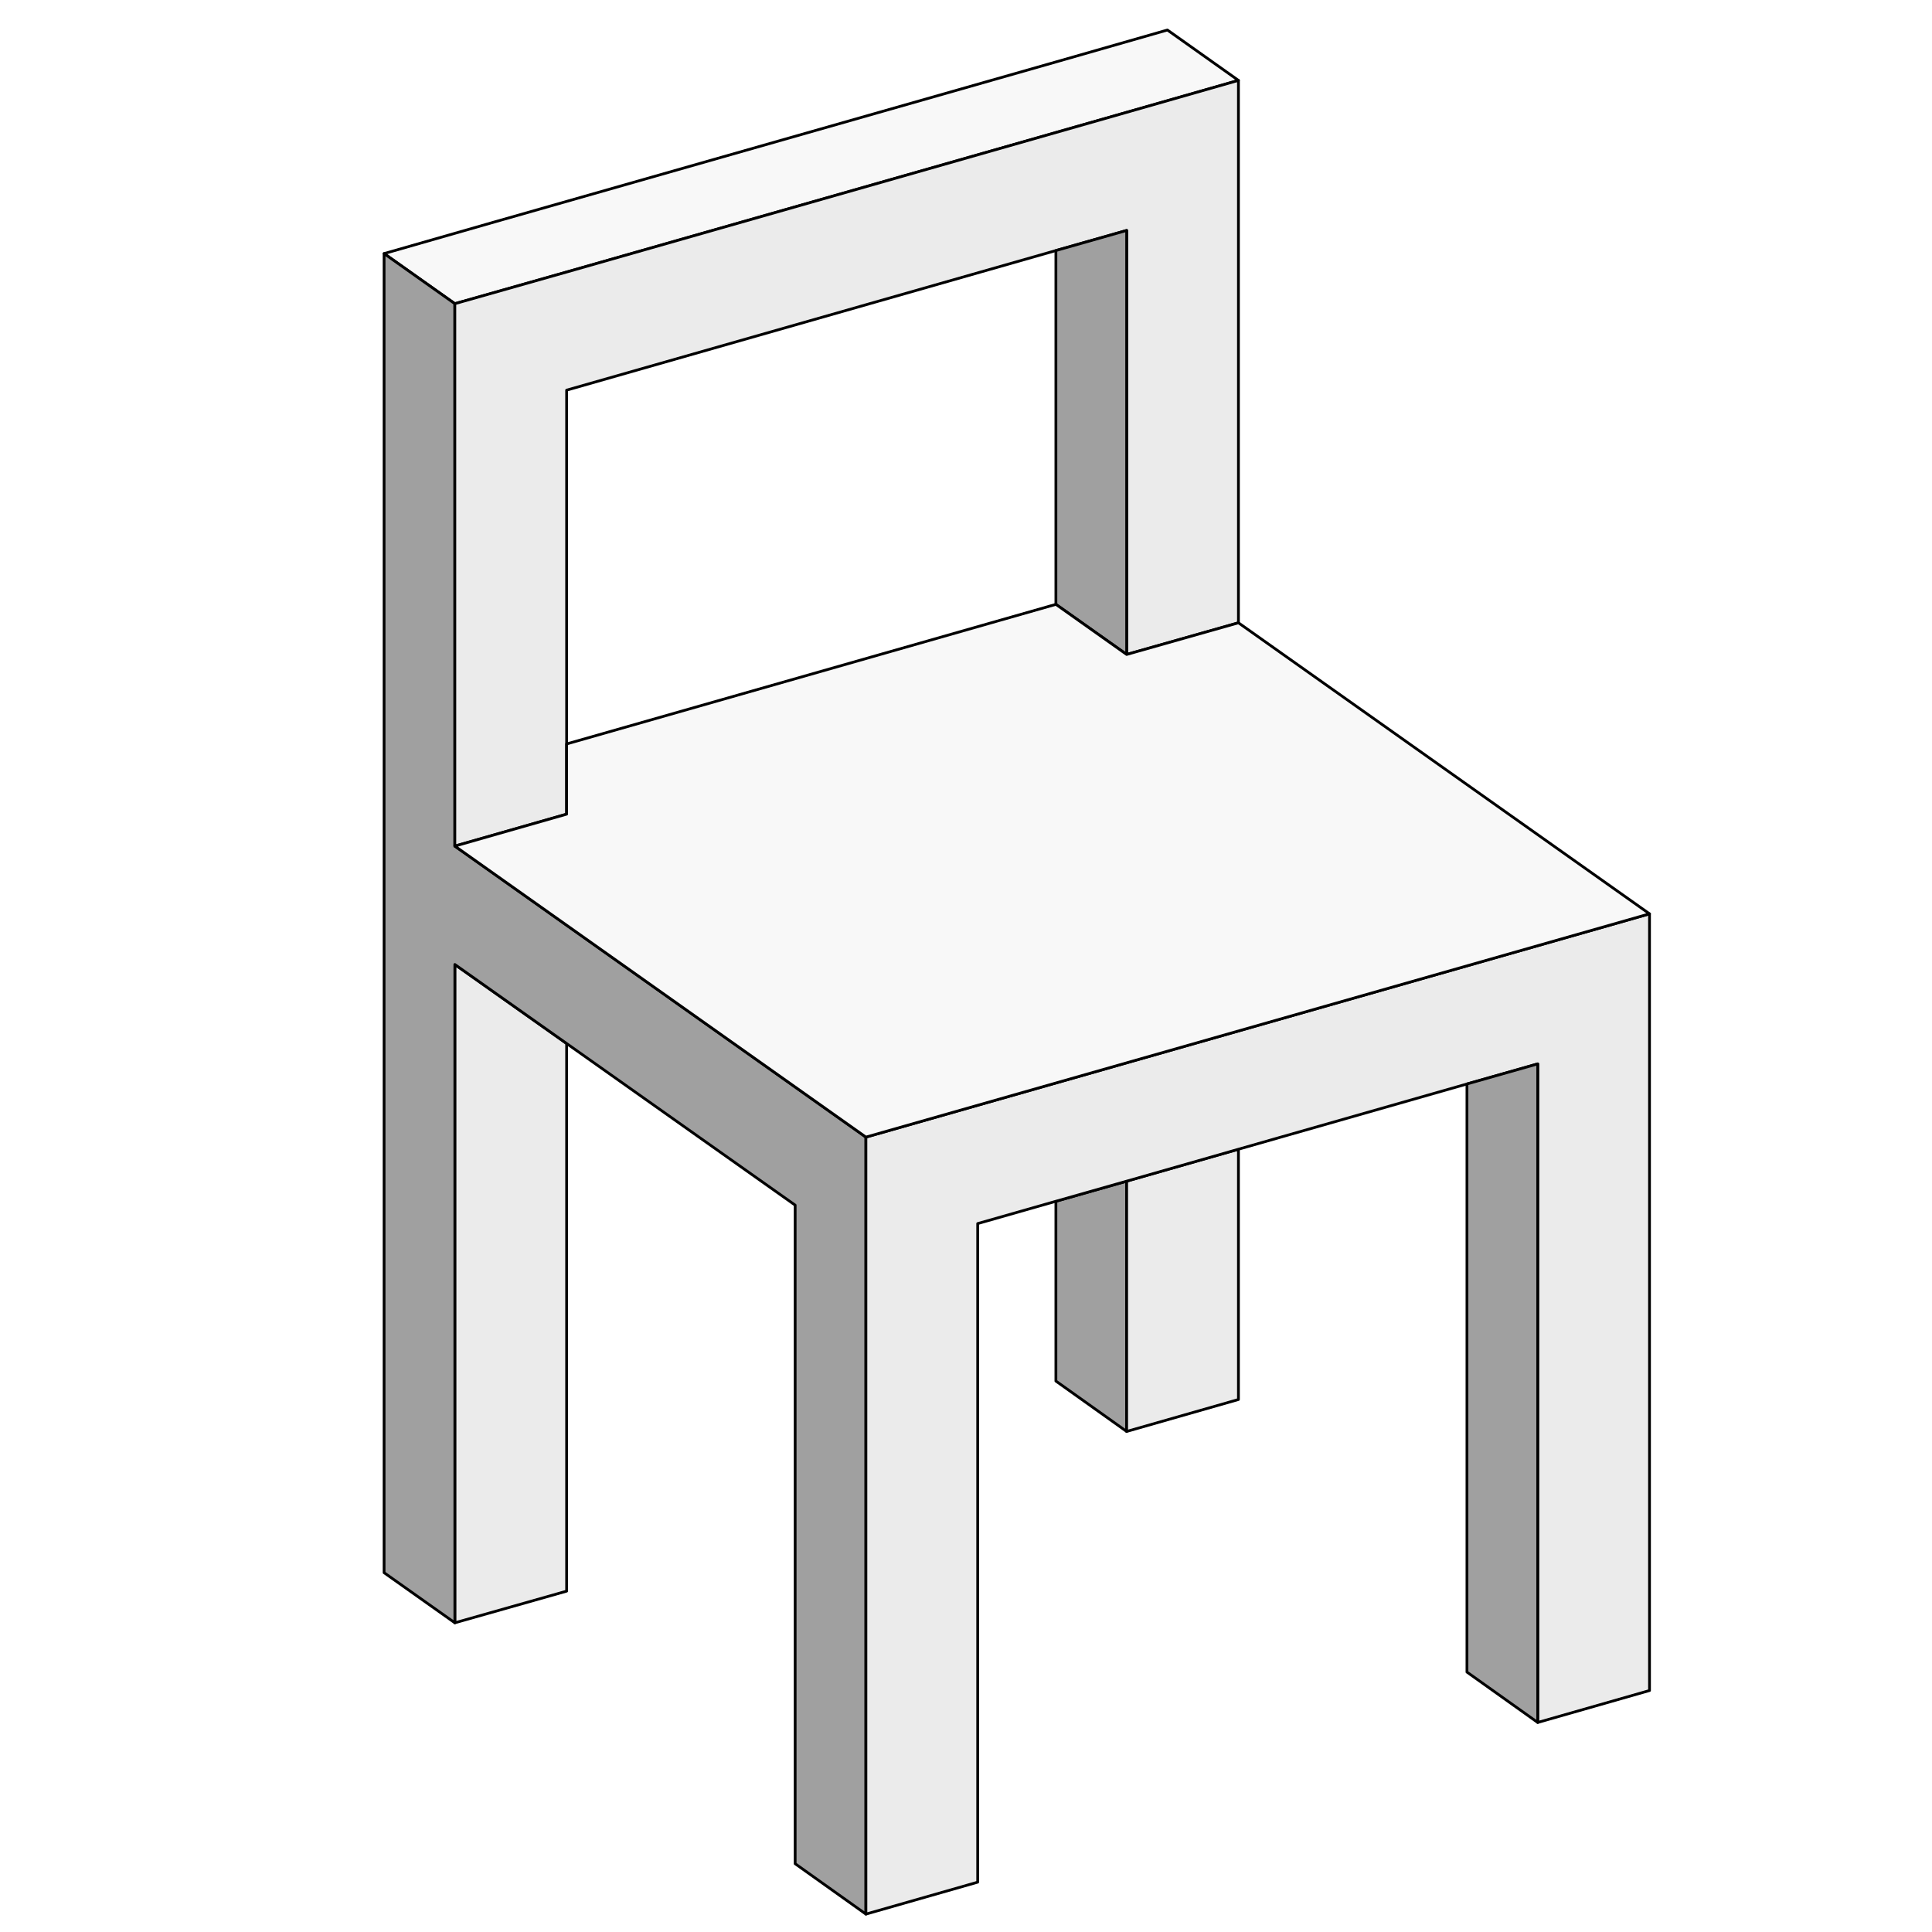
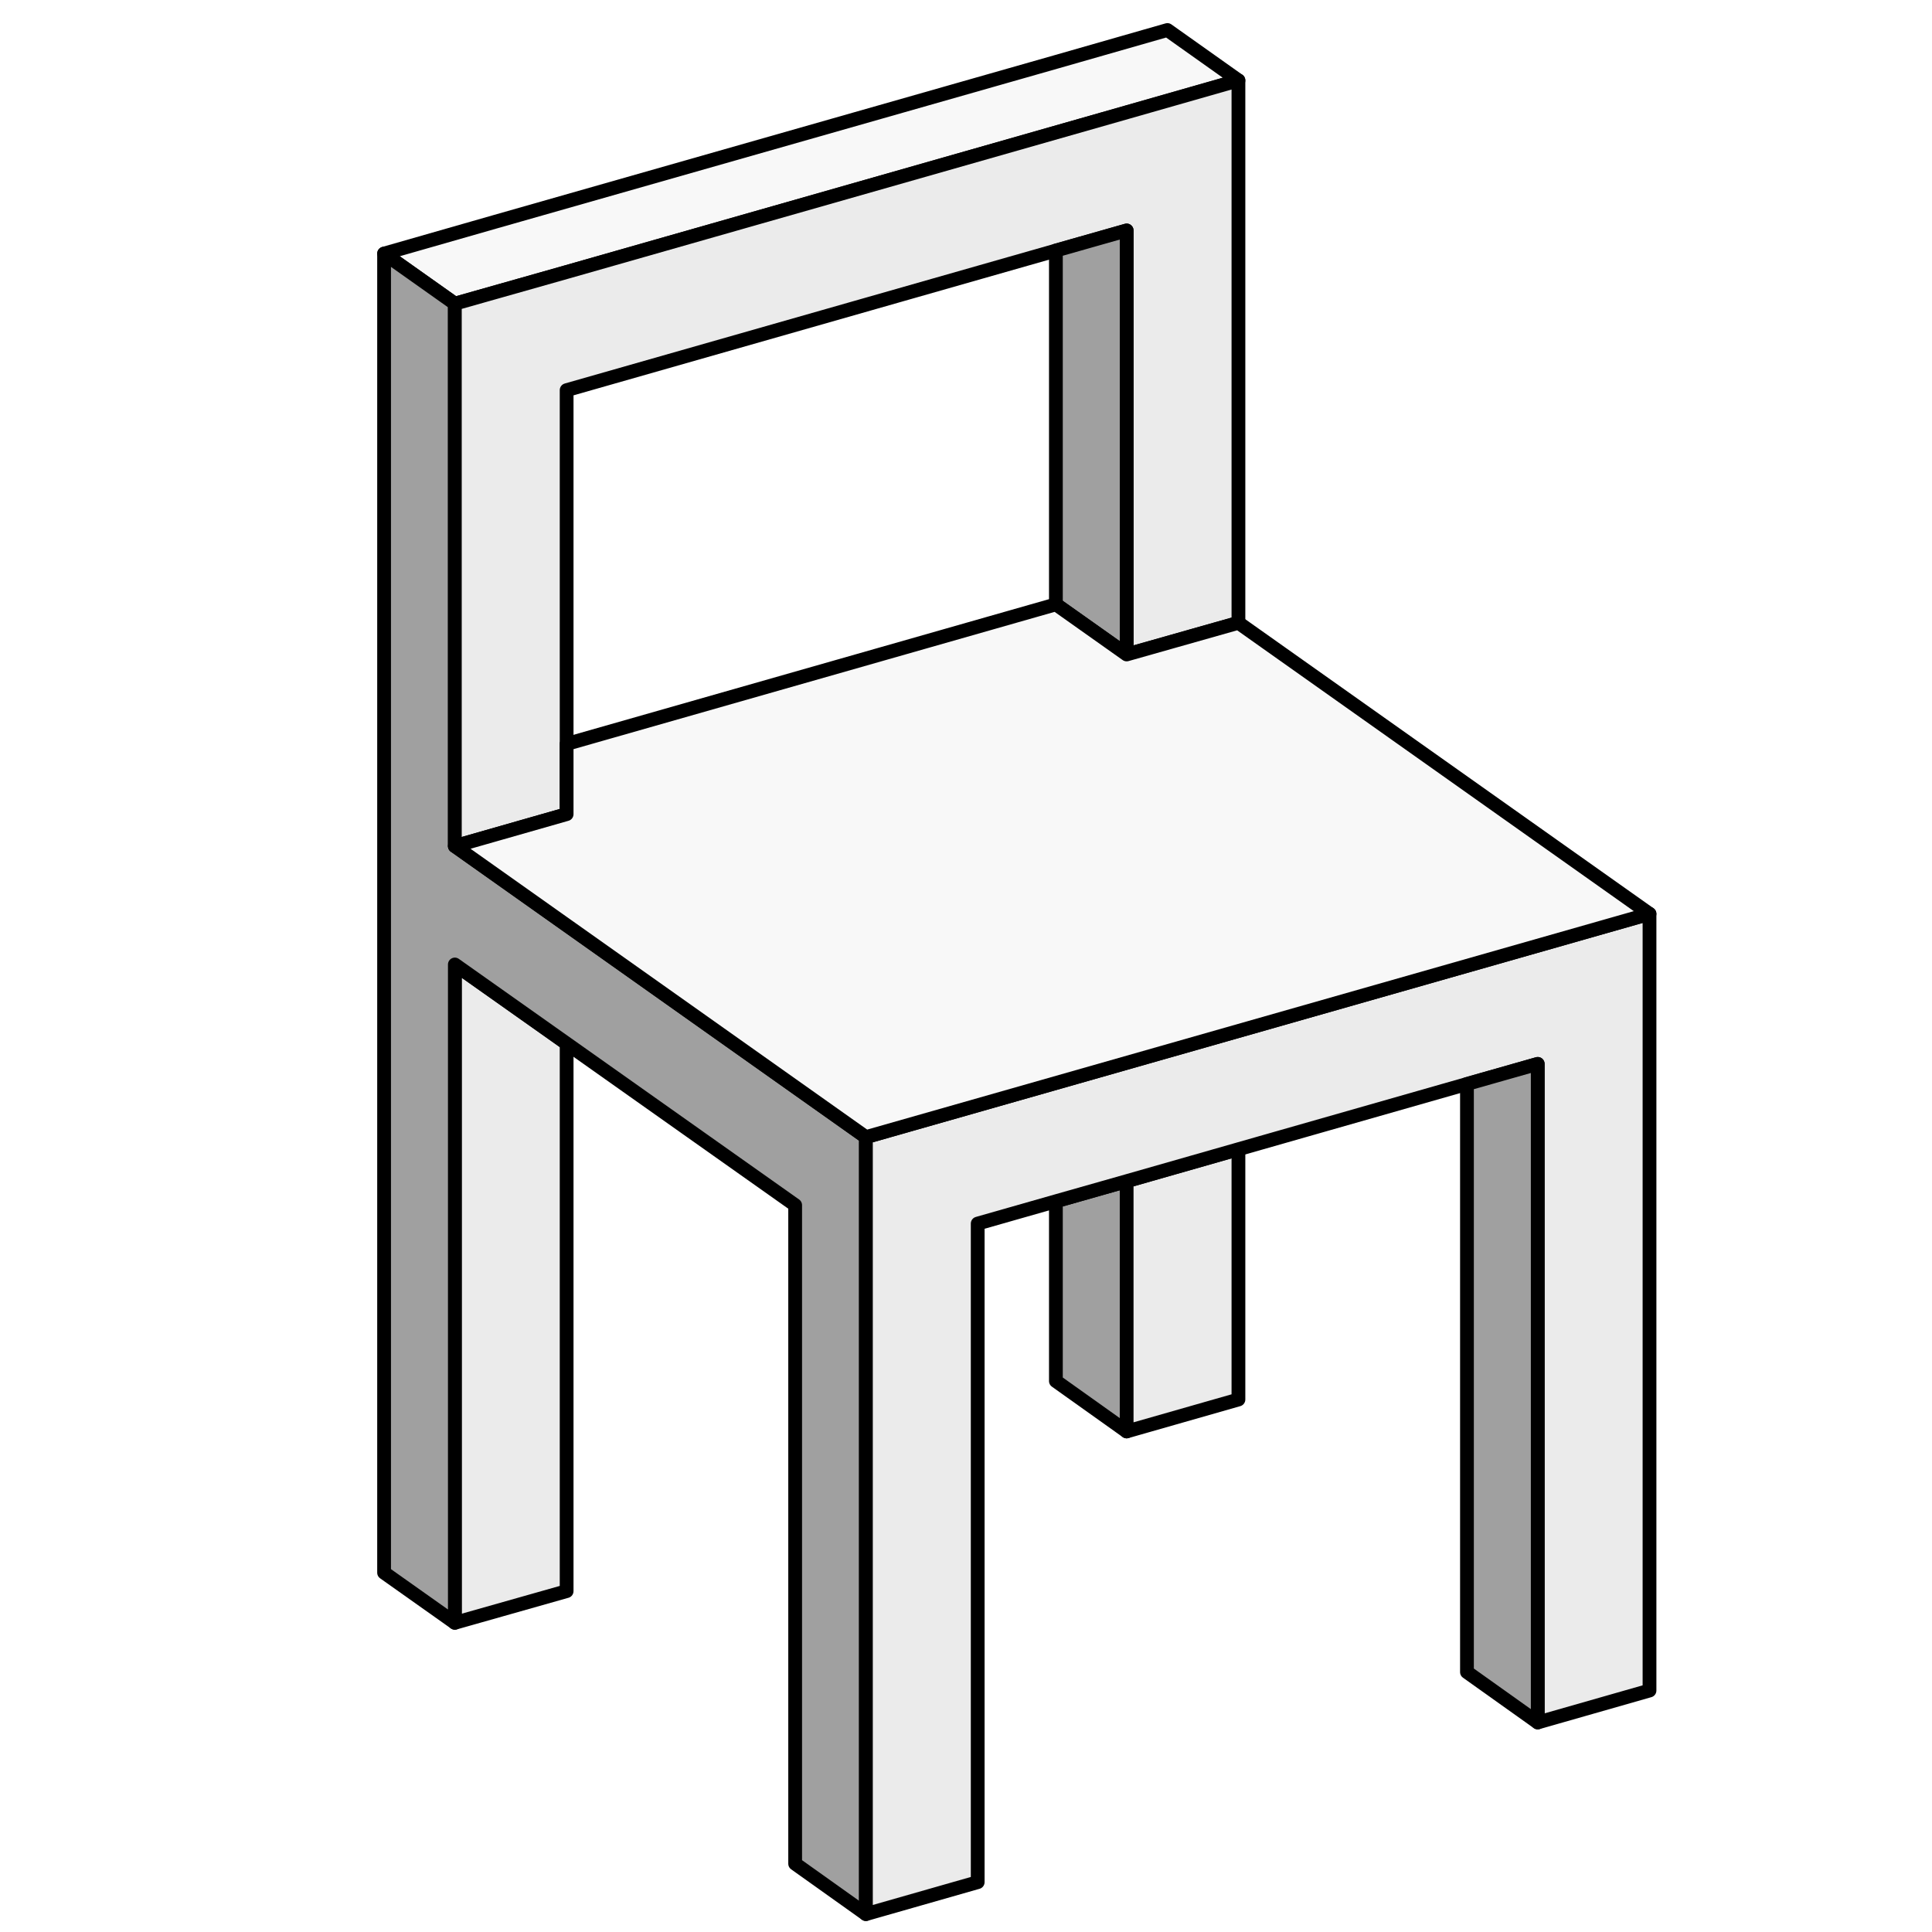
<svg xmlns="http://www.w3.org/2000/svg" version="1.1" id="Calque_3" x="0px" y="0px" viewBox="0 0 701.7 701.7" style="enable-background:new 0 0 701.7 701.7;" xml:space="preserve">
  <style type="text/css">
	.st0{display:none;fill:none;stroke:#AFAFAF;stroke-width:35;stroke-linecap:round;stroke-linejoin:round;}
	.st1{fill:#B8B8B8;}
- 	.st2{fill:#A0A0A0;stroke:#000000;stroke-linecap:round;stroke-linejoin:round;}
- 	.st3{fill:#EBEBEB;stroke:#000000;stroke-linecap:round;stroke-linejoin:round;}
- 	.st4{fill:#F8F8F8;stroke:#000000;stroke-linecap:round;stroke-linejoin:round;}
+ 	.st2{fill:#A0A0A0;stroke:#000000;stroke-width:5;stroke-linecap:round;stroke-linejoin:round;}
+ 	.st3{fill:#EBEBEB;stroke:#000000;stroke-width:5;stroke-linecap:round;stroke-linejoin:round;}
+ 	.st4{fill:#F8F8F8;stroke:#000000;stroke-width:5;stroke-linecap:round;stroke-linejoin:round;}
</style>
  <path class="st0" d="M250.8,684.2h200c166.7,0,233.3-66.7,233.3-233.3v-200c0-166.7-66.7-233.3-233.3-233.3h-200  C84.2,17.5,17.5,84.2,17.5,250.8v200C17.5,617.5,84.2,684.2,250.8,684.2z" />
  <path class="st1" d="M173.5,598L173.5,598z" />
  <polygon class="st2" points="409.2,429 409.2,519.9 383.5,501.6 383.5,436.3 " />
  <polygon class="st3" points="449.8,417.4 449.8,508.3 409.2,519.9 409.2,429 " />
  <polygon class="st4" points="449.8,29.2 409.2,40.8 205.8,98.8 165.2,110.3 139.5,92.1 180,80.5 383.5,22.5 424,10.9 " />
  <polygon class="st3" points="205.8,379 205.8,577.9 165.2,589.4 165.2,350.3 " />
  <polygon class="st2" points="314.5,413 314.5,695.2 288.8,676.9 288.8,437.7 205.8,379 165.2,350.3 165.2,589.4 139.5,571.2   139.5,92.1 165.2,110.3 165.2,307.3 " />
  <polygon class="st3" points="599.1,331.9 599.1,614 558.5,625.6 558.5,386.4 532.8,393.7 449.8,417.4 409.2,429 383.5,436.3   355.1,444.4 355.1,683.6 314.5,695.2 314.5,413 " />
  <polygon class="st2" points="558.5,386.4 558.5,625.6 532.8,607.3 532.8,393.7 " />
  <polygon class="st3" points="449.8,29.2 449.8,226.2 409.2,237.7 409.2,83.7 383.5,91 205.8,141.7 205.8,295.7 165.2,307.3   165.2,110.3 205.8,98.8 409.2,40.8 " />
  <polygon class="st2" points="409.2,83.7 409.2,237.7 383.5,219.5 383.5,91 " />
  <polygon class="st4" points="599.1,331.9 314.5,413 165.2,307.3 205.8,295.7 205.8,270.2 383.5,219.5 409.2,237.7 449.8,226.2 " />
</svg>
